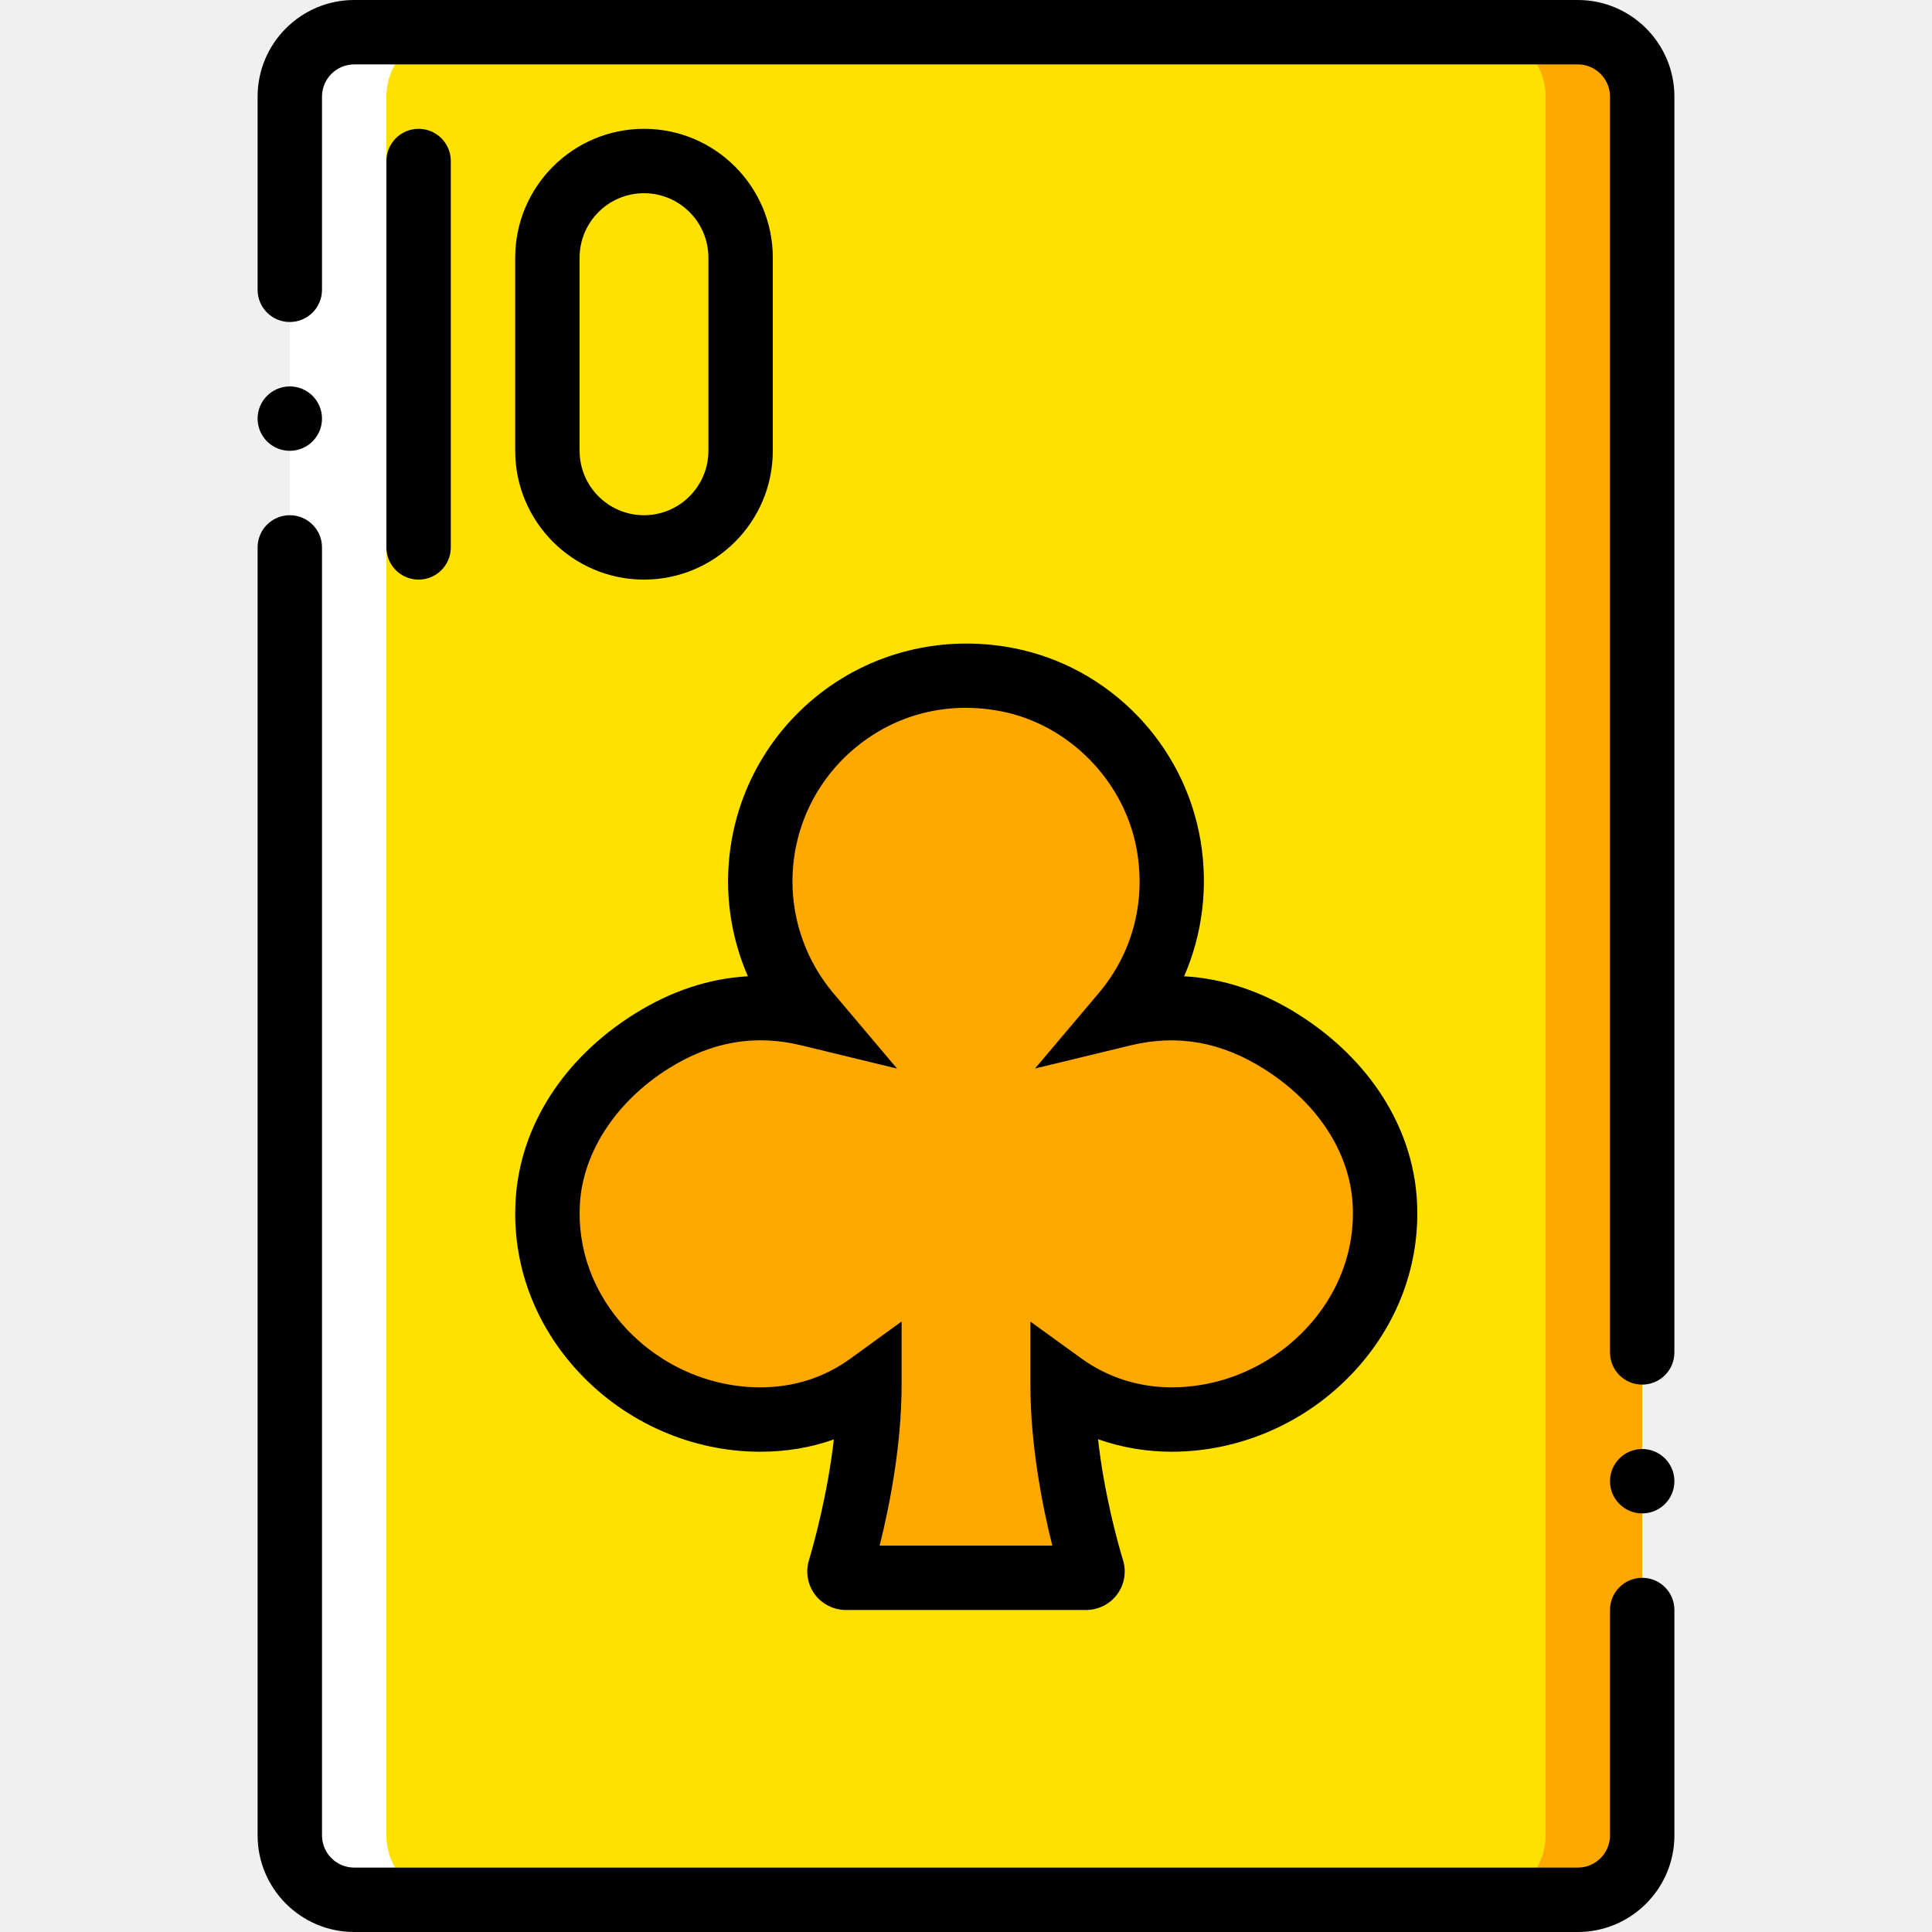
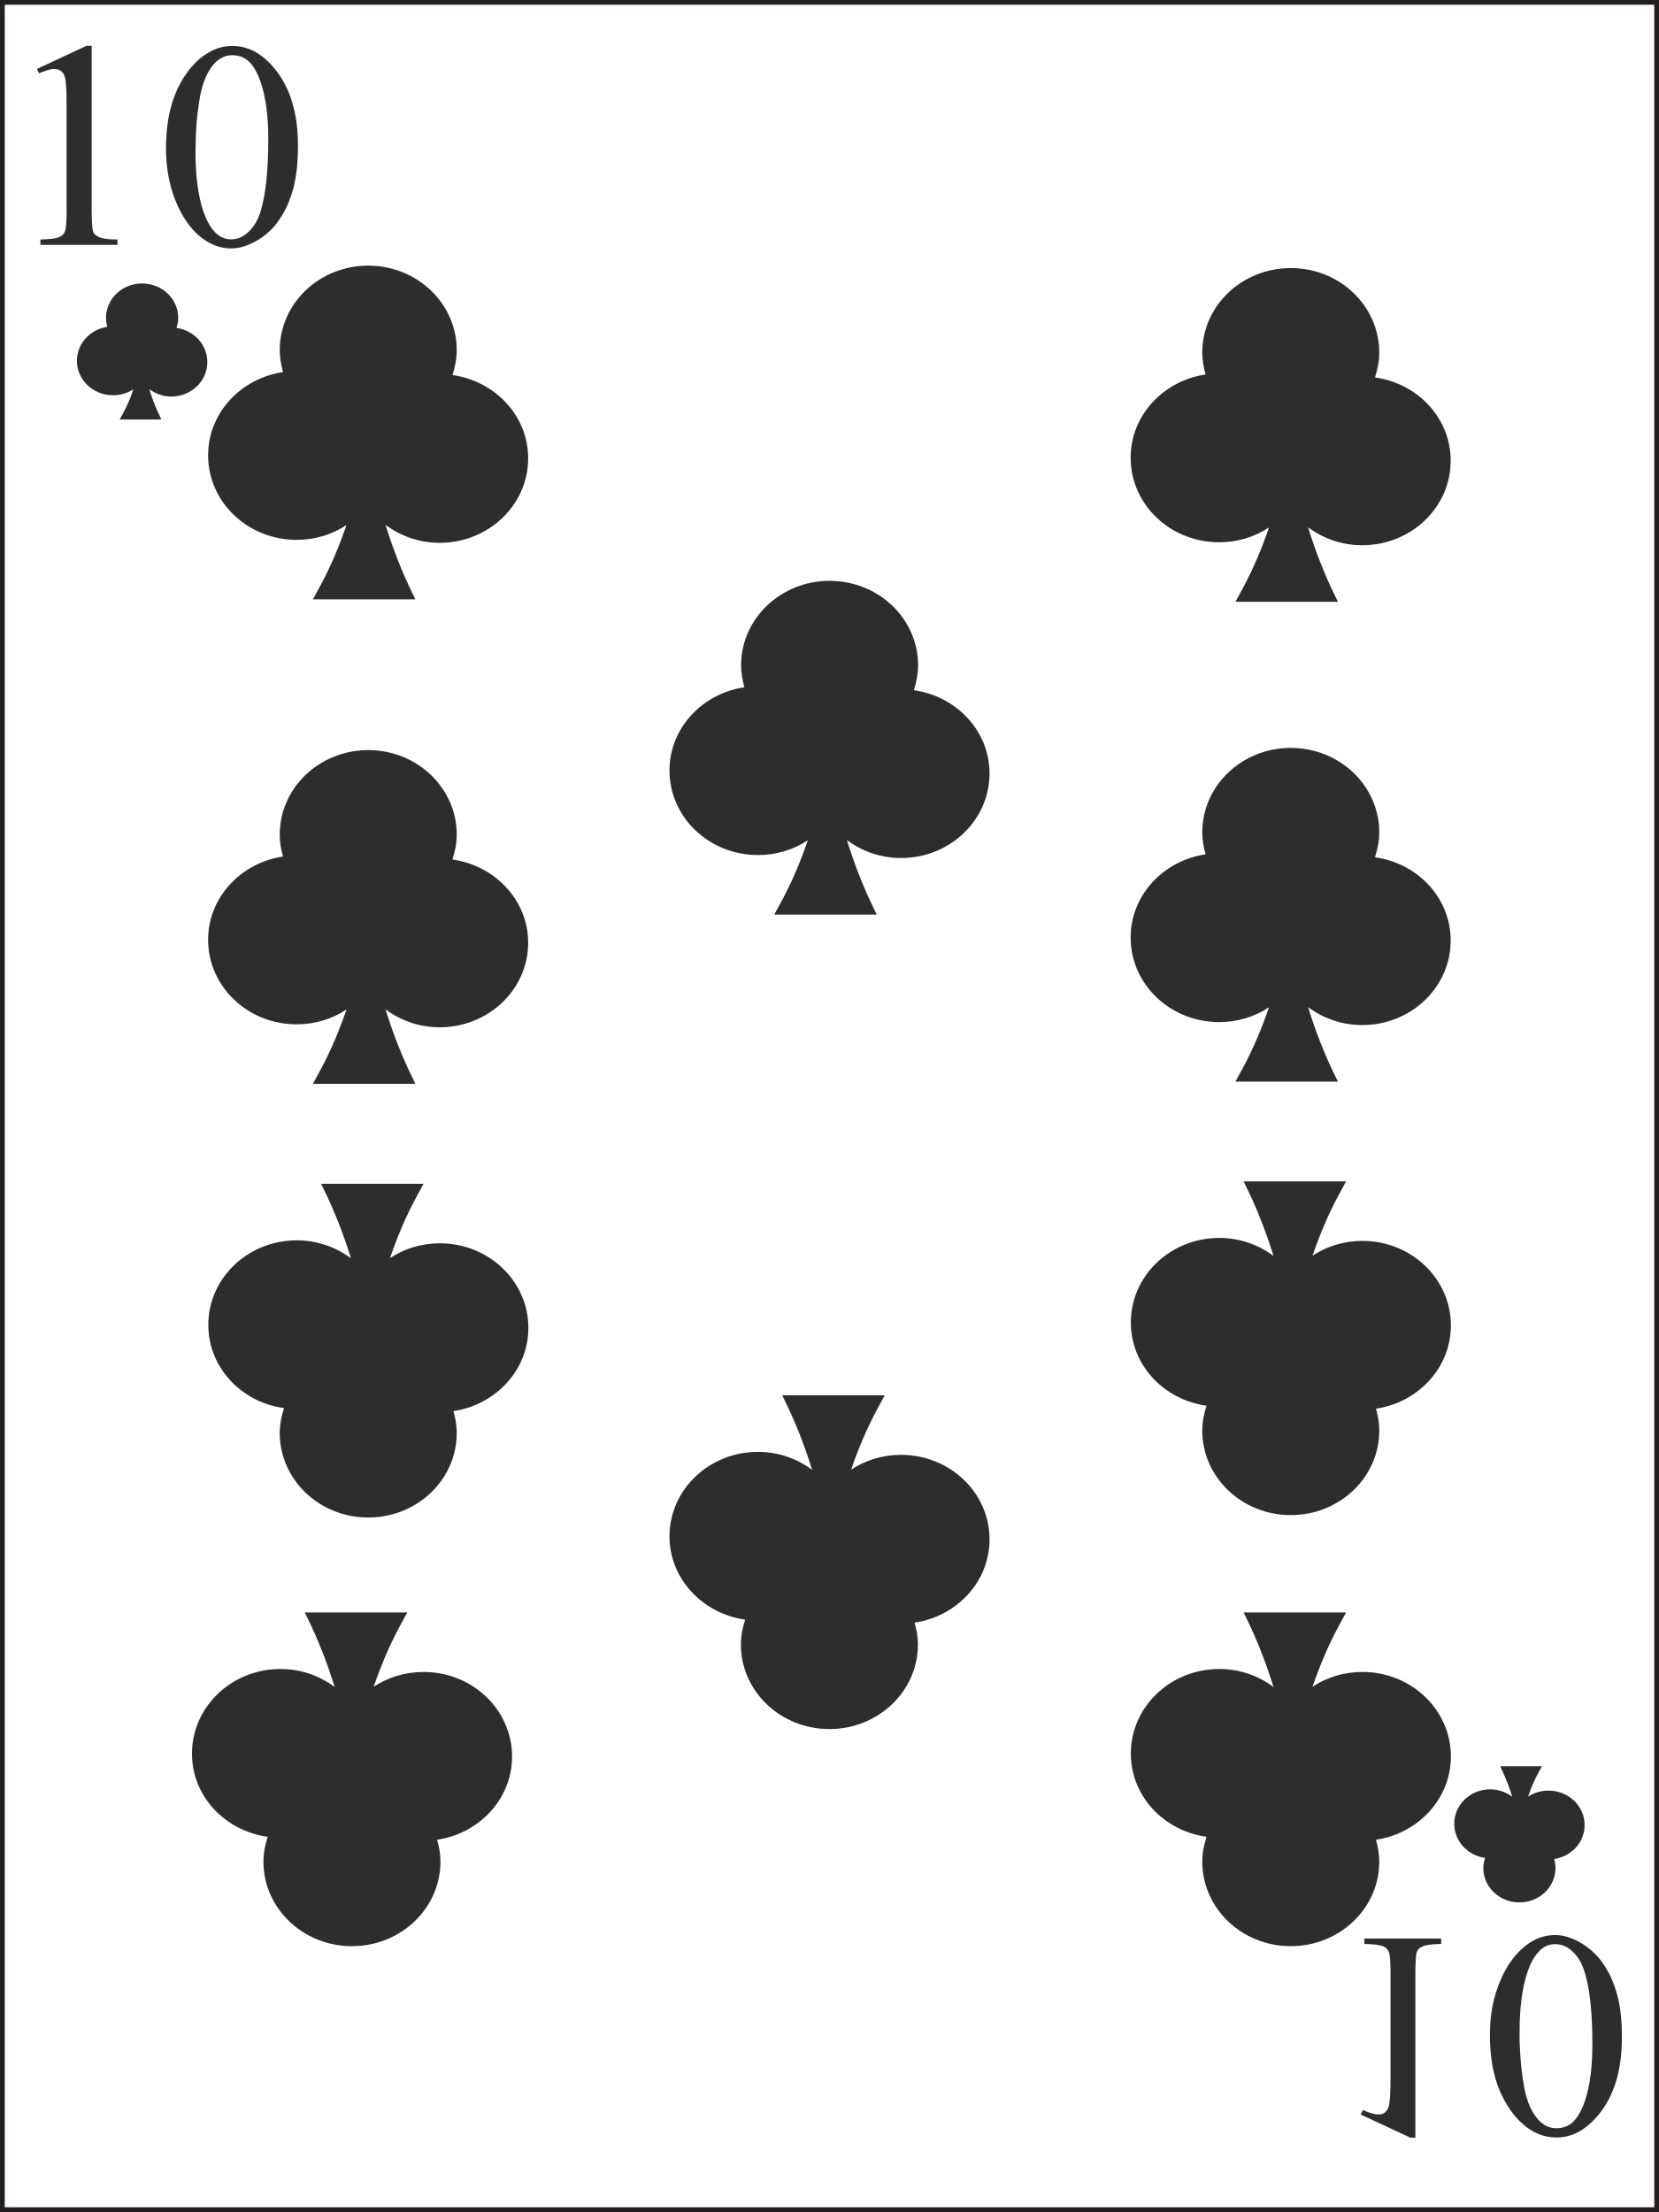
- <svg xmlns="http://www.w3.org/2000/svg" height="800px" width="800px" version="1.1" id="Layer_1" viewBox="0 0 503.754 503.754" xml:space="preserve">
-   <g transform="translate(0 1)">
-     <path style="fill:#FFA800;" d="M411.399,7.399H260.273c-9.277,0-16.792,7.514-16.792,16.792v453.378   c0,9.277,7.514,16.792,16.792,16.792h151.126c9.277,0,16.792-7.514,16.792-16.792V24.191   C428.191,14.914,420.676,7.399,411.399,7.399" />
-     <path style="fill:#FFFFFF;" d="M243.481,7.399H92.355c-9.277,0-16.792,7.514-16.792,16.792v453.378   c0,9.277,7.514,16.792,16.792,16.792h151.126c9.277,0,16.792-7.514,16.792-16.792V24.191   C260.273,14.914,252.758,7.399,243.481,7.399" />
-     <path style="fill:#FFE100;" d="M386.211,7.399H117.543c-9.277,0-16.792,7.514-16.792,16.792v453.378   c0,9.277,7.514,16.792,16.792,16.792h268.669c9.277,0,16.792-7.514,16.792-16.792V24.191   C403.003,14.914,395.489,7.399,386.211,7.399" />
-     <path style="fill:#FFA800;" d="M277.065,360.027c0,20.839,5.743,41.677,7.733,48.251c0.327,1.083-0.495,2.124-1.62,2.124H220.57   c-1.125,0-1.939-1.041-1.62-2.116c1.973-6.608,7.741-27.673,7.741-48.26c-8.304,6.011-17.883,9.11-28.454,9.11   c-30.695,0-57.327-25.775-55.405-56.857c1.075-17.48,12.208-32.475,27.035-41.778c14.886-9.345,28.689-10.092,41.031-7.095   c-7.892-9.345-12.661-21.401-12.661-34.583c0-33.13,30.032-59.25,64.355-52.609c21.485,4.148,38.554,21.804,42.164,43.382   c2.804,16.741-2.191,32.324-11.889,43.81c12.426-3.014,26.338-2.233,41.341,7.288c14.76,9.37,25.851,24.331,26.867,41.778   c1.797,30.998-24.919,56.664-55.547,56.664C295.099,369.136,285.209,365.912,277.065,360.027" />
-     <path d="M428.191,360.024c-4.641,0-8.396-3.755-8.396-8.396V24.188c0-4.628-3.763-8.396-8.396-8.396H92.355   c-4.628,0-8.396,3.767-8.396,8.396v50.375c0,4.637-3.759,8.396-8.396,8.396c-4.637,0-8.396-3.759-8.396-8.396V24.188   C67.167,10.298,78.466-1,92.355-1h319.044c13.889,0,25.188,11.298,25.188,25.188v327.44   C436.587,356.268,432.831,360.024,428.191,360.024z" />
-     <path d="M411.399,502.754H92.355c-13.889,0-25.188-11.298-25.188-25.188V141.734c0-4.637,3.759-8.396,8.396-8.396   c4.637,0,8.396,3.759,8.396,8.396v335.832c0,4.632,3.767,8.396,8.396,8.396h319.044c4.633,0,8.396-3.763,8.396-8.396v-58.771   c0-4.641,3.755-8.396,8.396-8.396s8.396,3.755,8.396,8.396v58.771C436.587,491.455,425.288,502.754,411.399,502.754z" />
-     <path d="M83.959,108.15c0,4.635-3.761,8.396-8.396,8.396c-4.635,0-8.396-3.761-8.396-8.396s3.761-8.396,8.396-8.396   C80.198,99.754,83.959,103.515,83.959,108.15" />
-     <path d="M436.587,385.215c0,4.635-3.761,8.396-8.396,8.396s-8.396-3.761-8.396-8.396s3.761-8.396,8.396-8.396   S436.587,380.58,436.587,385.215" />
-     <path d="M283.173,418.795h-62.604c-3.177,0-6.207-1.517-8.097-4.05c-1.882-2.525-2.468-5.838-1.57-8.855   c1.312-4.395,4.858-17.153,6.518-31.567c-6.03,2.132-12.442,3.206-19.186,3.206c-17.685,0-34.859-7.478-47.116-20.522   c-11.778-12.528-17.694-28.59-16.665-45.243c1.177-19.137,12.454-36.773,30.948-48.375c9.507-5.969,19.416-9.253,29.599-9.835   c-3.378-7.752-5.161-16.169-5.161-24.729c0-18.587,8.232-36.039,22.58-47.879c14.348-11.84,33.202-16.55,51.773-12.975   c24.991,4.829,44.628,25.02,48.842,50.24c2.033,12.143,0.484,24.392-4.28,35.346c10.314,0.59,20.334,3.944,29.951,10.044   c18.432,11.7,29.64,29.336,30.747,48.375c0.959,16.579-4.993,32.583-16.767,45.054c-12.29,13.028-29.484,20.498-47.161,20.498   c-6.658,0-13.135-1.107-19.219-3.263c1.64,14.586,5.215,27.246,6.526,31.575c0.918,3.025,0.344,6.346-1.541,8.88   C289.404,417.27,286.362,418.795,283.173,418.795z M229.362,402.003h45.013c-2.509-10.028-5.707-25.967-5.707-41.979v-16.431   l13.315,9.626c6.797,4.919,14.939,7.519,23.54,7.519c13.078,0,25.819-5.551,34.953-15.226c8.568-9.085,12.905-20.645,12.217-32.559   c-0.795-13.578-9.175-26.401-22.99-35.166c-11.249-7.141-22.679-9.158-34.863-6.223l-24.966,6.043l16.579-19.62   c8.724-10.331,12.282-23.474,10.019-37.003c-3.017-18.054-17.603-33.071-35.469-36.523c-13.816-2.673-27.278,0.681-37.896,9.437   c-10.47,8.642-16.476,21.371-16.476,34.928c0,10.651,3.792,21.006,10.683,29.16l16.583,19.637l-24.979-6.059   c-12.102-2.927-23.429-0.967-34.592,6.043c-13.643,8.568-22.285,21.719-23.113,35.191c-0.742,11.979,3.571,23.597,12.139,32.706   c9.101,9.683,21.814,15.234,34.883,15.234c8.736,0,16.652-2.525,23.527-7.51l13.324-9.659v16.456   C235.085,375.807,231.965,391.582,229.362,402.003z" />
-     <path d="M109.147,150.13c-4.637,0-8.396-3.759-8.396-8.396V40.984c0-4.637,3.759-8.396,8.396-8.396   c4.637,0,8.396,3.759,8.396,8.396v100.751C117.543,146.371,113.783,150.13,109.147,150.13z" />
-     <path d="M167.918,150.13c-18.518,0-33.584-15.066-33.584-33.584V66.171c0-18.518,15.066-33.584,33.584-33.584   s33.584,15.066,33.584,33.584v50.375C201.501,135.064,186.436,150.13,167.918,150.13z M167.918,49.379   c-9.261,0-16.792,7.531-16.792,16.792v50.375c0,9.261,7.531,16.792,16.792,16.792s16.792-7.531,16.792-16.792V66.171   C184.71,56.91,177.179,49.379,167.918,49.379z" />
+ <svg xmlns="http://www.w3.org/2000/svg" height="800" width="600" version="1.1" id="Layer_1" viewBox="0 0 377.815 503.754" xml:space="preserve">
+   <defs id="defs158529" />
+   <rect x="0.54" y="0.54" class="st0" width="376.735" height="502.674" id="rect14179" style="fill:#ffffff;stroke:#231f20;stroke-width:1.08;stroke-miterlimit:10" />
+   <path class="st21" d="m 338.201,423.115 c -0.221,0.718 -0.398,1.478 -0.398,2.28 0,4.349 3.669,7.854 8.222,7.854 4.553,0 8.222,-3.505 8.222,-7.854 0,-0.718 -0.133,-1.393 -0.31,-2.027 3.934,-0.591 6.94,-3.8 6.94,-7.727 0,-4.349 -3.669,-7.854 -8.222,-7.854 -1.724,0 -3.315,0.507 -4.641,1.351 0.619,-1.9 1.414,-3.758 2.387,-5.531 l 0.751,-1.351 h -9.503 l 0.221,0.507 c 1.017,2.069 1.856,4.222 2.519,6.418 -1.37,-1.013 -3.094,-1.689 -4.995,-1.689 -4.553,0 -8.222,3.505 -8.222,7.854 0.042,4.011 3.094,7.22 7.028,7.769 z" id="path15519" style="fill:#2d2d2d;stroke-width:4.32" />
+   <path class="st21" d="m 40.19,74.685 c 0.221,-0.718 0.398,-1.478 0.398,-2.28 0,-4.349 -3.669,-7.854 -8.222,-7.854 -4.553,0 -8.222,3.505 -8.222,7.854 0,0.718 0.133,1.393 0.309,2.027 -3.934,0.591 -6.94,3.8 -6.94,7.727 0,4.349 3.669,7.854 8.222,7.854 1.724,0 3.315,-0.507 4.641,-1.351 -0.619,1.9 -1.414,3.758 -2.387,5.531 l -0.751,1.351 h 9.503 l -0.221,-0.507 c -1.017,-2.069 -1.856,-4.222 -2.52,-6.418 1.37,1.013 3.094,1.689 4.995,1.689 4.553,0 8.222,-3.505 8.222,-7.854 0,-3.969 -3.05,-7.22 -7.028,-7.769 z" id="path15535" style="fill:#2d2d2d;stroke-width:4.32" />
+   <path class="st21" d="m 274.771,320.132 c -0.575,1.816 -0.972,3.674 -0.972,5.658 0,10.64 9.017,19.254 20.156,19.254 11.139,0 20.156,-8.614 20.156,-19.254 0,-1.731 -0.31,-3.378 -0.751,-4.982 9.636,-1.436 17.062,-9.331 17.062,-18.958 0,-10.64 -9.017,-19.254 -20.156,-19.254 -4.199,0 -8.133,1.224 -11.36,3.378 1.591,-4.645 3.492,-9.205 5.835,-13.596 l 1.812,-3.336 h -23.339 l 0.575,1.182 c 2.52,5.109 4.553,10.387 6.233,15.792 -3.404,-2.533 -7.647,-4.096 -12.332,-4.096 -11.139,0 -20.156,8.614 -20.156,19.254 0,9.669 7.47,17.607 17.239,18.958 z" id="path15589" style="fill:#2d2d2d;stroke-width:4.32" />
+   <path class="st21" d="m 64.678,320.681 c -0.575,1.816 -0.972,3.674 -0.972,5.658 0,10.64 9.017,19.254 20.156,19.254 11.139,0 20.156,-8.614 20.156,-19.254 0,-1.731 -0.309,-3.378 -0.751,-4.982 9.636,-1.436 17.062,-9.331 17.062,-18.958 0,-10.64 -9.017,-19.254 -20.156,-19.254 -4.199,0 -8.133,1.224 -11.36,3.378 1.591,-4.645 3.492,-9.205 5.835,-13.596 l 1.812,-3.336 H 73.12 l 0.575,1.182 c 2.52,5.109 4.553,10.387 6.233,15.792 -3.404,-2.533 -7.647,-4.096 -12.332,-4.096 -11.139,0 -20.156,8.614 -20.156,19.254 0,9.669 7.47,17.607 17.239,18.958 z" id="path15591" style="fill:#2d2d2d;stroke-width:4.32" />
+   <path class="st21" d="m 103.045,85.41 c 0.575,-1.816 0.972,-3.673 0.972,-5.658 0,-10.64 -9.017,-19.254 -20.156,-19.254 -11.139,0 -20.156,8.614 -20.156,19.254 0,1.731 0.309,3.378 0.751,4.982 -9.636,1.436 -17.062,9.331 -17.062,18.958 0,10.64 9.017,19.254 20.156,19.254 4.199,0 8.133,-1.224 11.36,-3.378 -1.591,4.645 -3.492,9.205 -5.835,13.596 l -1.812,3.336 h 23.339 l -0.575,-1.182 c -2.52,-5.109 -4.553,-10.387 -6.233,-15.792 3.404,2.533 7.647,4.096 12.332,4.096 11.139,0 20.156,-8.614 20.156,-19.254 0,-9.627 -7.47,-17.565 -17.239,-18.958 z" id="path15593" style="fill:#2d2d2d;stroke-width:4.32" />
+   <path class="st21" d="m 313.138,85.959 c 0.575,-1.816 0.972,-3.673 0.972,-5.658 0,-10.64 -9.017,-19.254 -20.156,-19.254 -11.139,0 -20.156,8.614 -20.156,19.254 0,1.731 0.309,3.378 0.751,4.982 -9.636,1.436 -17.062,9.331 -17.062,18.958 0,10.64 9.017,19.254 20.156,19.254 4.199,0 8.133,-1.224 11.36,-3.378 -1.591,4.645 -3.492,9.205 -5.835,13.596 l -1.812,3.336 h 23.339 l -0.575,-1.182 c -2.519,-5.109 -4.553,-10.387 -6.232,-15.792 3.404,2.533 7.647,4.096 12.332,4.096 11.139,0 20.156,-8.614 20.156,-19.254 0,-9.669 -7.47,-17.607 -17.239,-18.958 z" id="path15595" style="fill:#2d2d2d;stroke-width:4.32" />
+   <path class="st21" d="m 103.045,195.74 c 0.575,-1.816 0.972,-3.673 0.972,-5.658 0,-10.64 -9.017,-19.254 -20.156,-19.254 -11.139,0 -20.156,8.614 -20.156,19.254 0,1.731 0.309,3.378 0.751,4.982 -9.636,1.436 -17.062,9.331 -17.062,18.958 0,10.64 9.017,19.254 20.156,19.254 4.199,0 8.133,-1.224 11.36,-3.378 -1.591,4.645 -3.492,9.205 -5.835,13.596 l -1.812,3.336 h 23.339 l -0.575,-1.182 c -2.52,-5.109 -4.553,-10.387 -6.233,-15.792 3.404,2.533 7.647,4.096 12.332,4.096 11.139,0 20.156,-8.614 20.156,-19.254 0,-9.627 -7.47,-17.565 -17.239,-18.958 z" id="path15601" style="fill:#2d2d2d;stroke-width:4.32" />
+   <path class="st21" d="m 169.702,368.858 c -0.575,1.816 -0.972,3.673 -0.972,5.658 0,10.64 9.017,19.254 20.156,19.254 11.139,0 20.156,-8.614 20.156,-19.254 0,-1.731 -0.309,-3.378 -0.751,-4.982 9.636,-1.436 17.062,-9.331 17.062,-18.958 0,-10.64 -9.017,-19.254 -20.156,-19.254 -4.199,0 -8.133,1.224 -11.36,3.378 1.591,-4.645 3.492,-9.205 5.835,-13.596 l 1.812,-3.336 h -23.339 l 0.575,1.182 c 2.52,5.109 4.553,10.387 6.233,15.792 -3.404,-2.533 -7.647,-4.096 -12.332,-4.096 -11.139,0 -20.156,8.614 -20.156,19.254 0,9.627 7.514,17.565 17.239,18.958 z" id="path15603" style="fill:#2d2d2d;stroke-width:4.32" />
+   <path class="st21" d="m 208.114,157.19 c 0.575,-1.816 0.972,-3.673 0.972,-5.658 0,-10.64 -9.017,-19.254 -20.156,-19.254 -11.139,0 -20.156,8.614 -20.156,19.254 0,1.731 0.309,3.378 0.751,4.982 -9.636,1.436 -17.062,9.331 -17.062,18.958 0,10.64 9.017,19.254 20.156,19.254 4.199,0 8.133,-1.224 11.36,-3.378 -1.591,4.645 -3.492,9.205 -5.835,13.596 l -1.812,3.336 h 23.339 l -0.575,-1.182 c -2.52,-5.109 -4.553,-10.387 -6.233,-15.792 3.404,2.533 7.647,4.096 12.332,4.096 11.139,0 20.156,-8.614 20.156,-19.254 0,-9.669 -7.514,-17.607 -17.239,-18.958 z" id="path15605" style="fill:#2d2d2d;stroke-width:4.32" />
+   <path class="st21" d="m 313.138,195.234 c 0.575,-1.816 0.972,-3.673 0.972,-5.658 0,-10.64 -9.017,-19.254 -20.156,-19.254 -11.139,0 -20.156,8.614 -20.156,19.254 0,1.731 0.309,3.378 0.751,4.982 -9.636,1.436 -17.062,9.331 -17.062,18.958 0,10.64 9.017,19.254 20.156,19.254 4.199,0 8.133,-1.224 11.36,-3.378 -1.591,4.645 -3.492,9.205 -5.835,13.596 l -1.812,3.336 h 23.339 l -0.575,-1.182 c -2.519,-5.109 -4.553,-10.387 -6.232,-15.792 3.404,2.533 7.647,4.096 12.332,4.096 11.139,0 20.156,-8.614 20.156,-19.254 0,-9.669 -7.47,-17.607 -17.239,-18.958 z" id="path15607" style="fill:#2d2d2d;stroke-width:4.32" />
+   <path class="st21" d="m 274.771,418.302 c -0.575,1.816 -0.972,3.674 -0.972,5.658 0,10.64 9.017,19.254 20.156,19.254 11.139,0 20.156,-8.614 20.156,-19.254 0,-1.731 -0.31,-3.378 -0.751,-4.982 9.636,-1.436 17.062,-9.332 17.062,-18.958 0,-10.64 -9.017,-19.254 -20.156,-19.254 -4.199,0 -8.133,1.224 -11.36,3.378 1.591,-4.645 3.492,-9.205 5.835,-13.596 l 1.812,-3.336 h -23.339 l 0.575,1.182 c 2.52,5.109 4.553,10.387 6.233,15.792 -3.404,-2.533 -7.647,-4.096 -12.332,-4.096 -11.139,0 -20.156,8.614 -20.156,19.254 0,9.669 7.47,17.607 17.239,18.958 z" id="path15635" style="fill:#2d2d2d;stroke-width:4.32" />
+   <path class="st21" d="m 60.965,418.302 c -0.575,1.816 -0.972,3.674 -0.972,5.658 0,10.64 9.017,19.254 20.156,19.254 11.139,0 20.156,-8.614 20.156,-19.254 0,-1.731 -0.309,-3.378 -0.751,-4.982 9.636,-1.436 17.062,-9.332 17.062,-18.958 0,-10.64 -9.017,-19.254 -20.156,-19.254 -4.199,0 -8.133,1.224 -11.36,3.378 1.591,-4.645 3.492,-9.205 5.835,-13.596 l 1.812,-3.336 H 69.407 l 0.575,1.182 c 2.52,5.109 4.553,10.387 6.233,15.792 -3.404,-2.533 -7.647,-4.096 -12.332,-4.096 -11.139,0 -20.156,8.614 -20.156,19.254 -0.044,9.669 7.47,17.607 17.239,18.958 z" id="path15637" style="fill:#2d2d2d;stroke-width:4.32" />
+   <g id="g16099" transform="matrix(4.420221,0,0,4.222377,-4004.357,-878.6011)">
+     <path class="st21" d="m 907.82,211.8 2.56,-1.25 h 0.26 v 8.88 c 0,0.31 0.01,0.54 0.02,0.72 0.01,0.17 0.03,0.31 0.05,0.4 0.03,0.09 0.06,0.16 0.12,0.2 0.05,0.04 0.12,0.08 0.19,0.12 0.16,0.08 0.48,0.13 0.95,0.13 v 0.29 H 908 V 221 c 0.25,-0.01 0.46,-0.02 0.61,-0.04 0.15,-0.02 0.27,-0.05 0.36,-0.09 0.09,-0.04 0.15,-0.08 0.19,-0.13 0.04,-0.05 0.07,-0.11 0.1,-0.17 0.06,-0.14 0.09,-0.52 0.09,-1.14 v -5.68 c 0,-0.78 -0.03,-1.27 -0.08,-1.47 -0.04,-0.17 -0.11,-0.29 -0.2,-0.36 -0.09,-0.07 -0.21,-0.12 -0.34,-0.12 -0.2,0 -0.46,0.08 -0.8,0.24 z" id="path16095" style="fill:#2d2d2d" />
+     <path class="st21" d="m 914.47,216.09 c 0,-1.21 0.18,-2.24 0.54,-3.09 0.13,-0.32 0.3,-0.63 0.49,-0.92 0.19,-0.29 0.41,-0.55 0.65,-0.78 0.24,-0.22 0.51,-0.4 0.8,-0.54 0.29,-0.13 0.61,-0.2 0.95,-0.2 0.8,0 1.53,0.41 2.17,1.23 0.8,1.02 1.2,2.4 1.2,4.14 0,0.41 -0.02,0.81 -0.05,1.19 -0.04,0.38 -0.1,0.74 -0.18,1.09 -0.09,0.35 -0.2,0.68 -0.34,1 -0.14,0.32 -0.32,0.62 -0.53,0.92 -0.13,0.19 -0.29,0.36 -0.48,0.53 -0.18,0.17 -0.38,0.31 -0.59,0.43 -0.21,0.12 -0.42,0.22 -0.64,0.29 -0.22,0.07 -0.44,0.1 -0.64,0.1 -0.44,0 -0.86,-0.13 -1.26,-0.39 -0.4,-0.26 -0.75,-0.62 -1.05,-1.09 -0.32,-0.49 -0.57,-1.06 -0.76,-1.73 -0.18,-0.66 -0.28,-1.38 -0.28,-2.18 z m 1.52,0.2 c 0,0.62 0.03,1.2 0.1,1.75 0.07,0.55 0.17,1.03 0.31,1.46 0.15,0.46 0.34,0.82 0.58,1.09 0.24,0.27 0.52,0.4 0.86,0.4 0.14,0 0.28,-0.03 0.43,-0.09 0.15,-0.06 0.29,-0.16 0.43,-0.29 0.14,-0.13 0.27,-0.3 0.39,-0.51 0.12,-0.21 0.22,-0.46 0.29,-0.75 0.12,-0.45 0.21,-0.99 0.27,-1.61 0.06,-0.62 0.09,-1.34 0.09,-2.16 0,-1.2 -0.12,-2.2 -0.37,-3 -0.16,-0.51 -0.36,-0.89 -0.59,-1.14 -0.23,-0.25 -0.53,-0.38 -0.9,-0.38 -0.42,0 -0.78,0.22 -1.08,0.66 -0.3,0.44 -0.51,1.05 -0.62,1.84 -0.07,0.47 -0.12,0.92 -0.15,1.37 -0.02,0.46 -0.04,0.91 -0.04,1.36 z" id="path16097" style="fill:#2d2d2d" />
+   </g>
+   <g id="g16105" transform="matrix(4.420221,0,0,4.222377,-4004.357,-878.6011)">
+     <path class="st21" d="m 976.14,321.89 c 0.34,0.16 0.6,0.24 0.8,0.24 0.13,0 0.25,-0.04 0.34,-0.12 0.09,-0.08 0.16,-0.2 0.2,-0.36 0.05,-0.21 0.08,-0.7 0.08,-1.47 v -5.68 c 0,-0.62 -0.03,-1 -0.09,-1.14 -0.03,-0.06 -0.06,-0.12 -0.1,-0.17 -0.04,-0.05 -0.11,-0.1 -0.19,-0.13 -0.09,-0.04 -0.21,-0.06 -0.36,-0.09 -0.15,-0.02 -0.36,-0.03 -0.61,-0.04 v -0.29 h 3.96 v 0.29 c -0.47,0.01 -0.79,0.05 -0.95,0.13 -0.08,0.04 -0.14,0.07 -0.19,0.12 -0.05,0.04 -0.09,0.11 -0.12,0.2 -0.03,0.09 -0.04,0.23 -0.05,0.4 -0.01,0.17 -0.02,0.41 -0.02,0.72 v 8.88 h -0.26 l -2.56,-1.25 z" id="path16101" style="fill:#2d2d2d" />
+     <path class="st21" d="m 982.96,315.66 c 0.19,-0.66 0.44,-1.24 0.76,-1.73 0.31,-0.47 0.66,-0.83 1.05,-1.09 0.39,-0.26 0.82,-0.39 1.26,-0.39 0.21,0 0.42,0.03 0.64,0.1 0.22,0.07 0.44,0.17 0.64,0.29 0.21,0.12 0.4,0.27 0.59,0.43 0.18,0.17 0.34,0.34 0.48,0.53 0.21,0.29 0.39,0.6 0.53,0.92 0.14,0.32 0.25,0.65 0.34,1 0.09,0.35 0.15,0.71 0.18,1.09 0.04,0.38 0.05,0.77 0.05,1.19 0,1.74 -0.4,3.12 -1.2,4.14 -0.65,0.82 -1.37,1.23 -2.17,1.23 -0.34,0 -0.66,-0.07 -0.95,-0.2 -0.29,-0.13 -0.56,-0.31 -0.8,-0.54 -0.24,-0.22 -0.46,-0.48 -0.65,-0.78 -0.19,-0.29 -0.35,-0.6 -0.49,-0.92 -0.36,-0.85 -0.54,-1.88 -0.54,-3.09 0,-0.79 0.09,-1.51 0.28,-2.18 z m 1.29,3.34 c 0.03,0.45 0.08,0.91 0.15,1.37 0.11,0.79 0.32,1.41 0.62,1.84 0.3,0.44 0.66,0.66 1.08,0.66 0.37,0 0.67,-0.13 0.9,-0.38 0.23,-0.25 0.43,-0.63 0.59,-1.14 0.25,-0.8 0.37,-1.8 0.37,-3 0,-0.82 -0.03,-1.54 -0.09,-2.16 -0.06,-0.62 -0.15,-1.16 -0.27,-1.61 -0.08,-0.29 -0.18,-0.55 -0.29,-0.75 -0.12,-0.21 -0.25,-0.38 -0.39,-0.51 -0.14,-0.13 -0.28,-0.23 -0.43,-0.29 -0.15,-0.06 -0.29,-0.09 -0.43,-0.09 -0.34,0 -0.62,0.13 -0.86,0.4 -0.24,0.27 -0.43,0.63 -0.58,1.09 -0.14,0.42 -0.24,0.91 -0.31,1.46 -0.07,0.55 -0.1,1.13 -0.1,1.75 -0.01,0.46 0.01,0.91 0.04,1.36 z" id="path16103" style="fill:#2d2d2d" />
  </g>
</svg>
